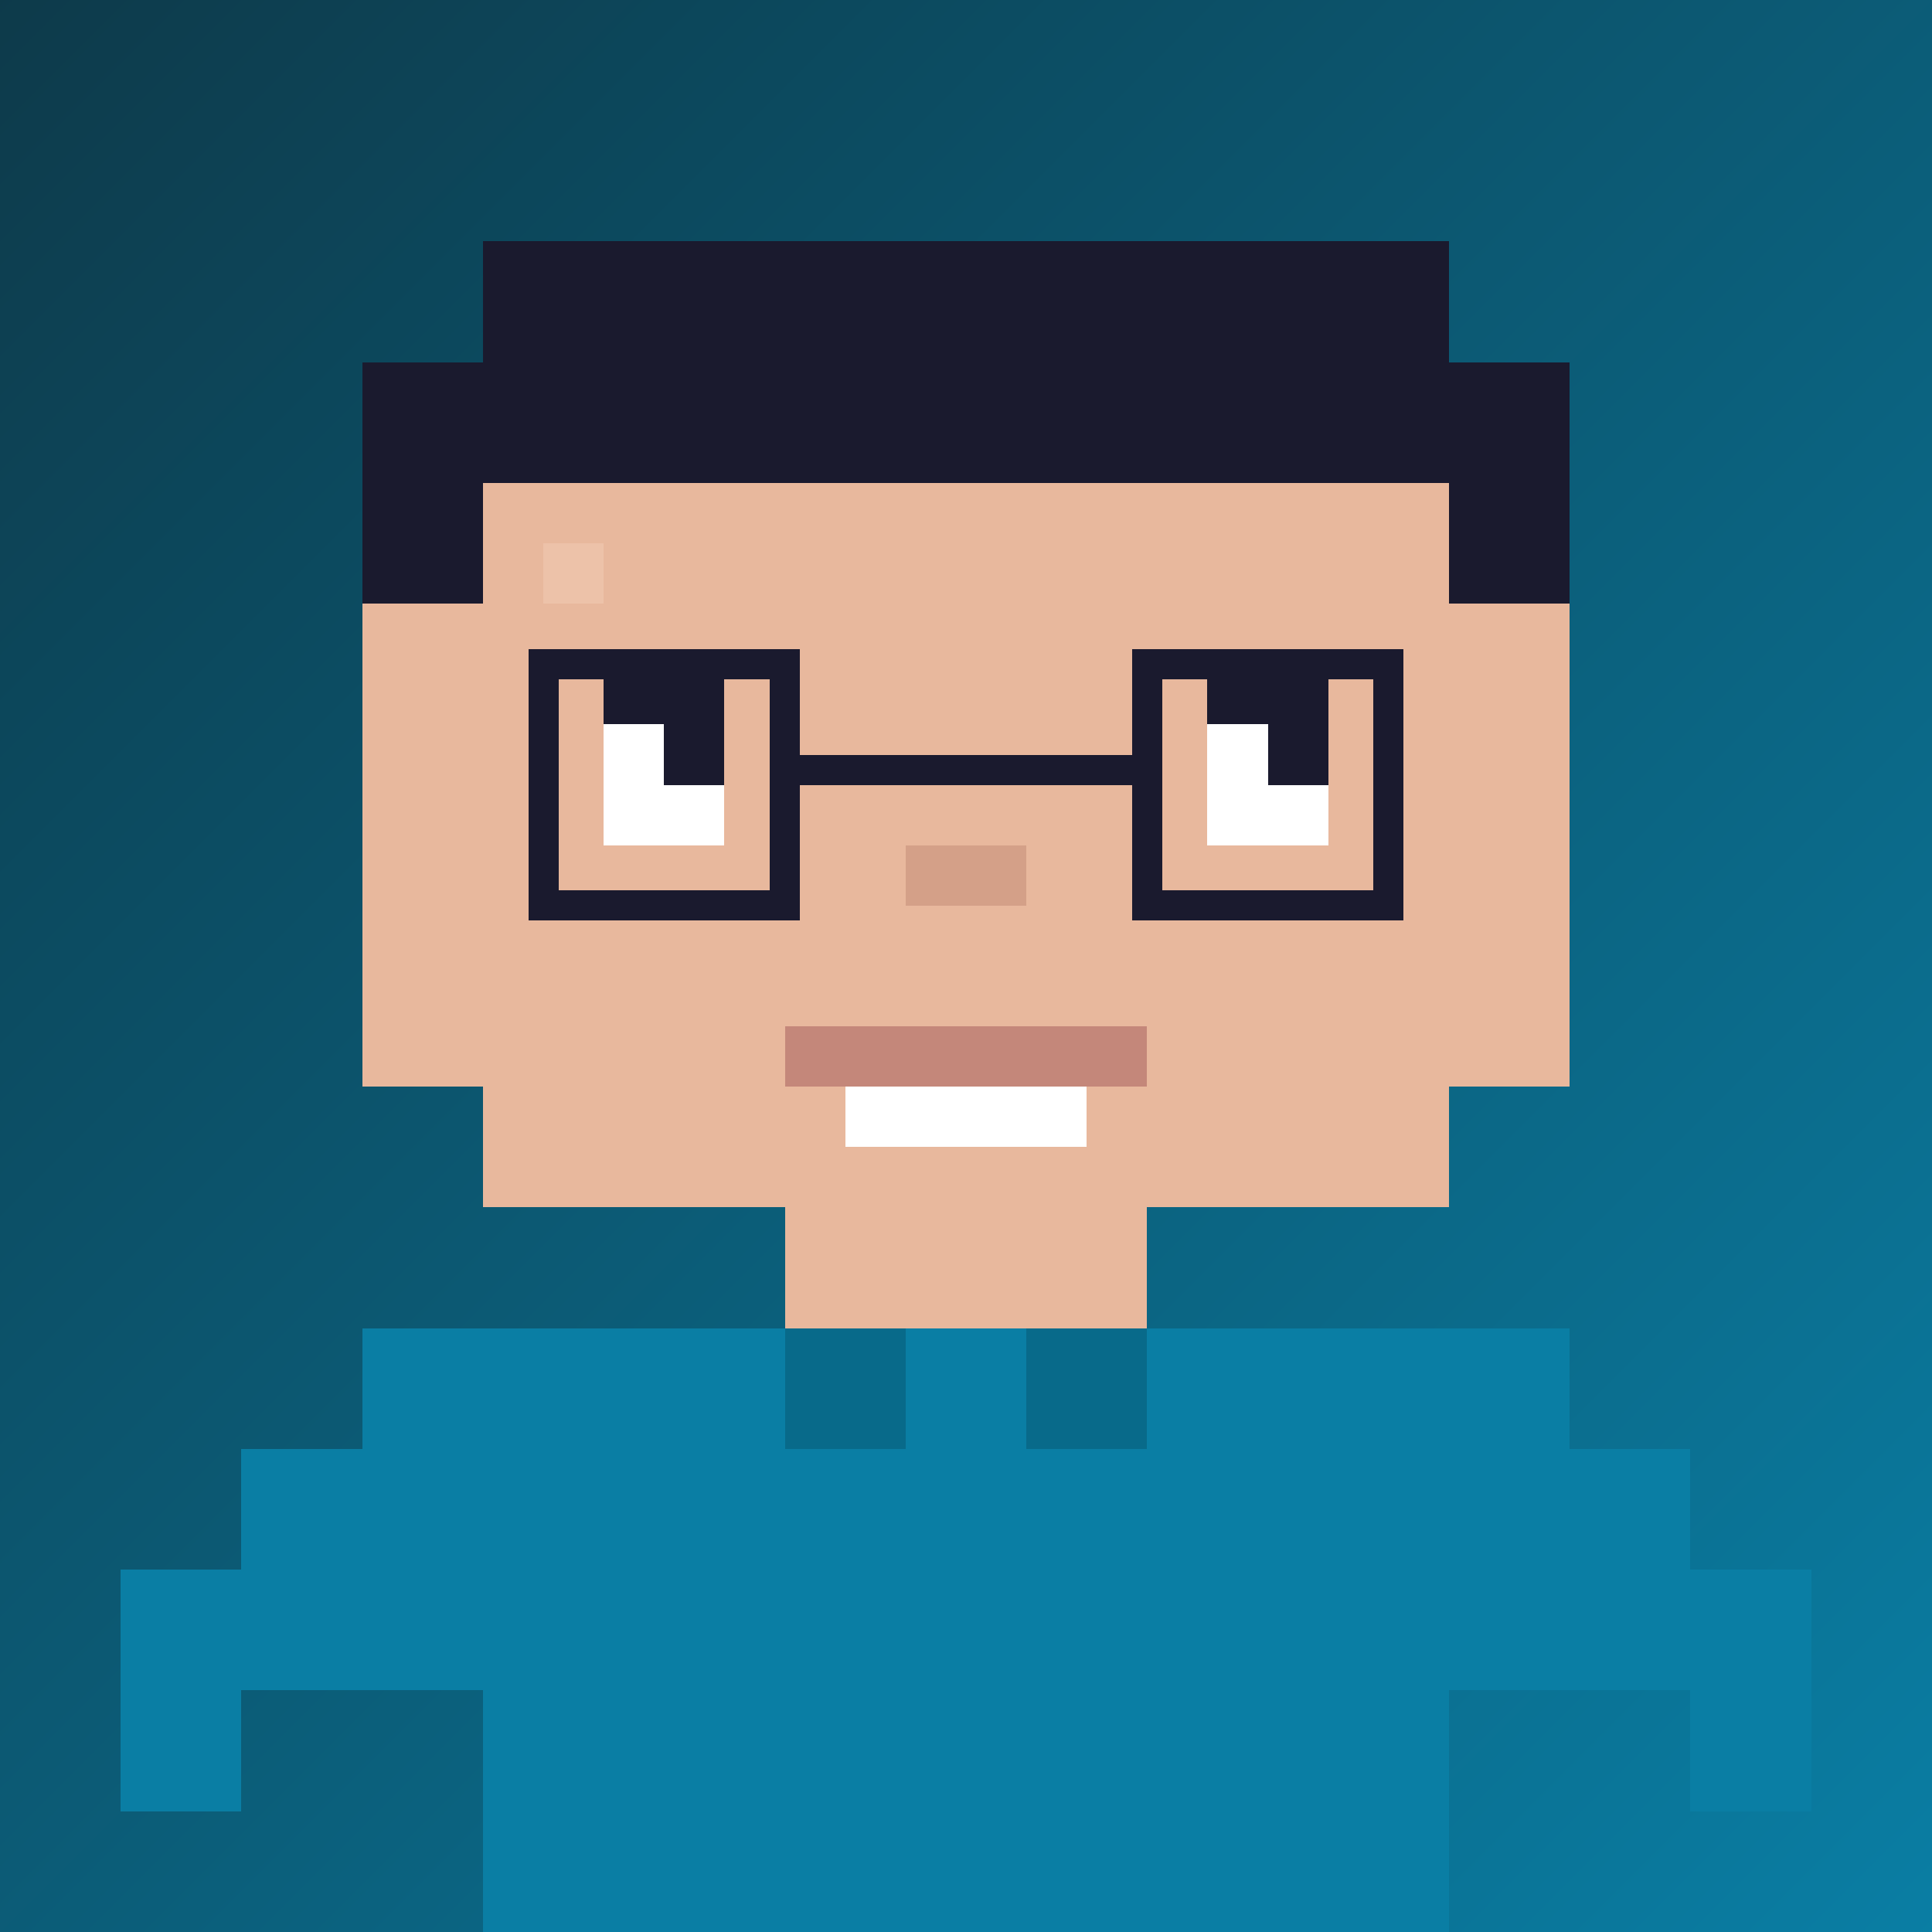
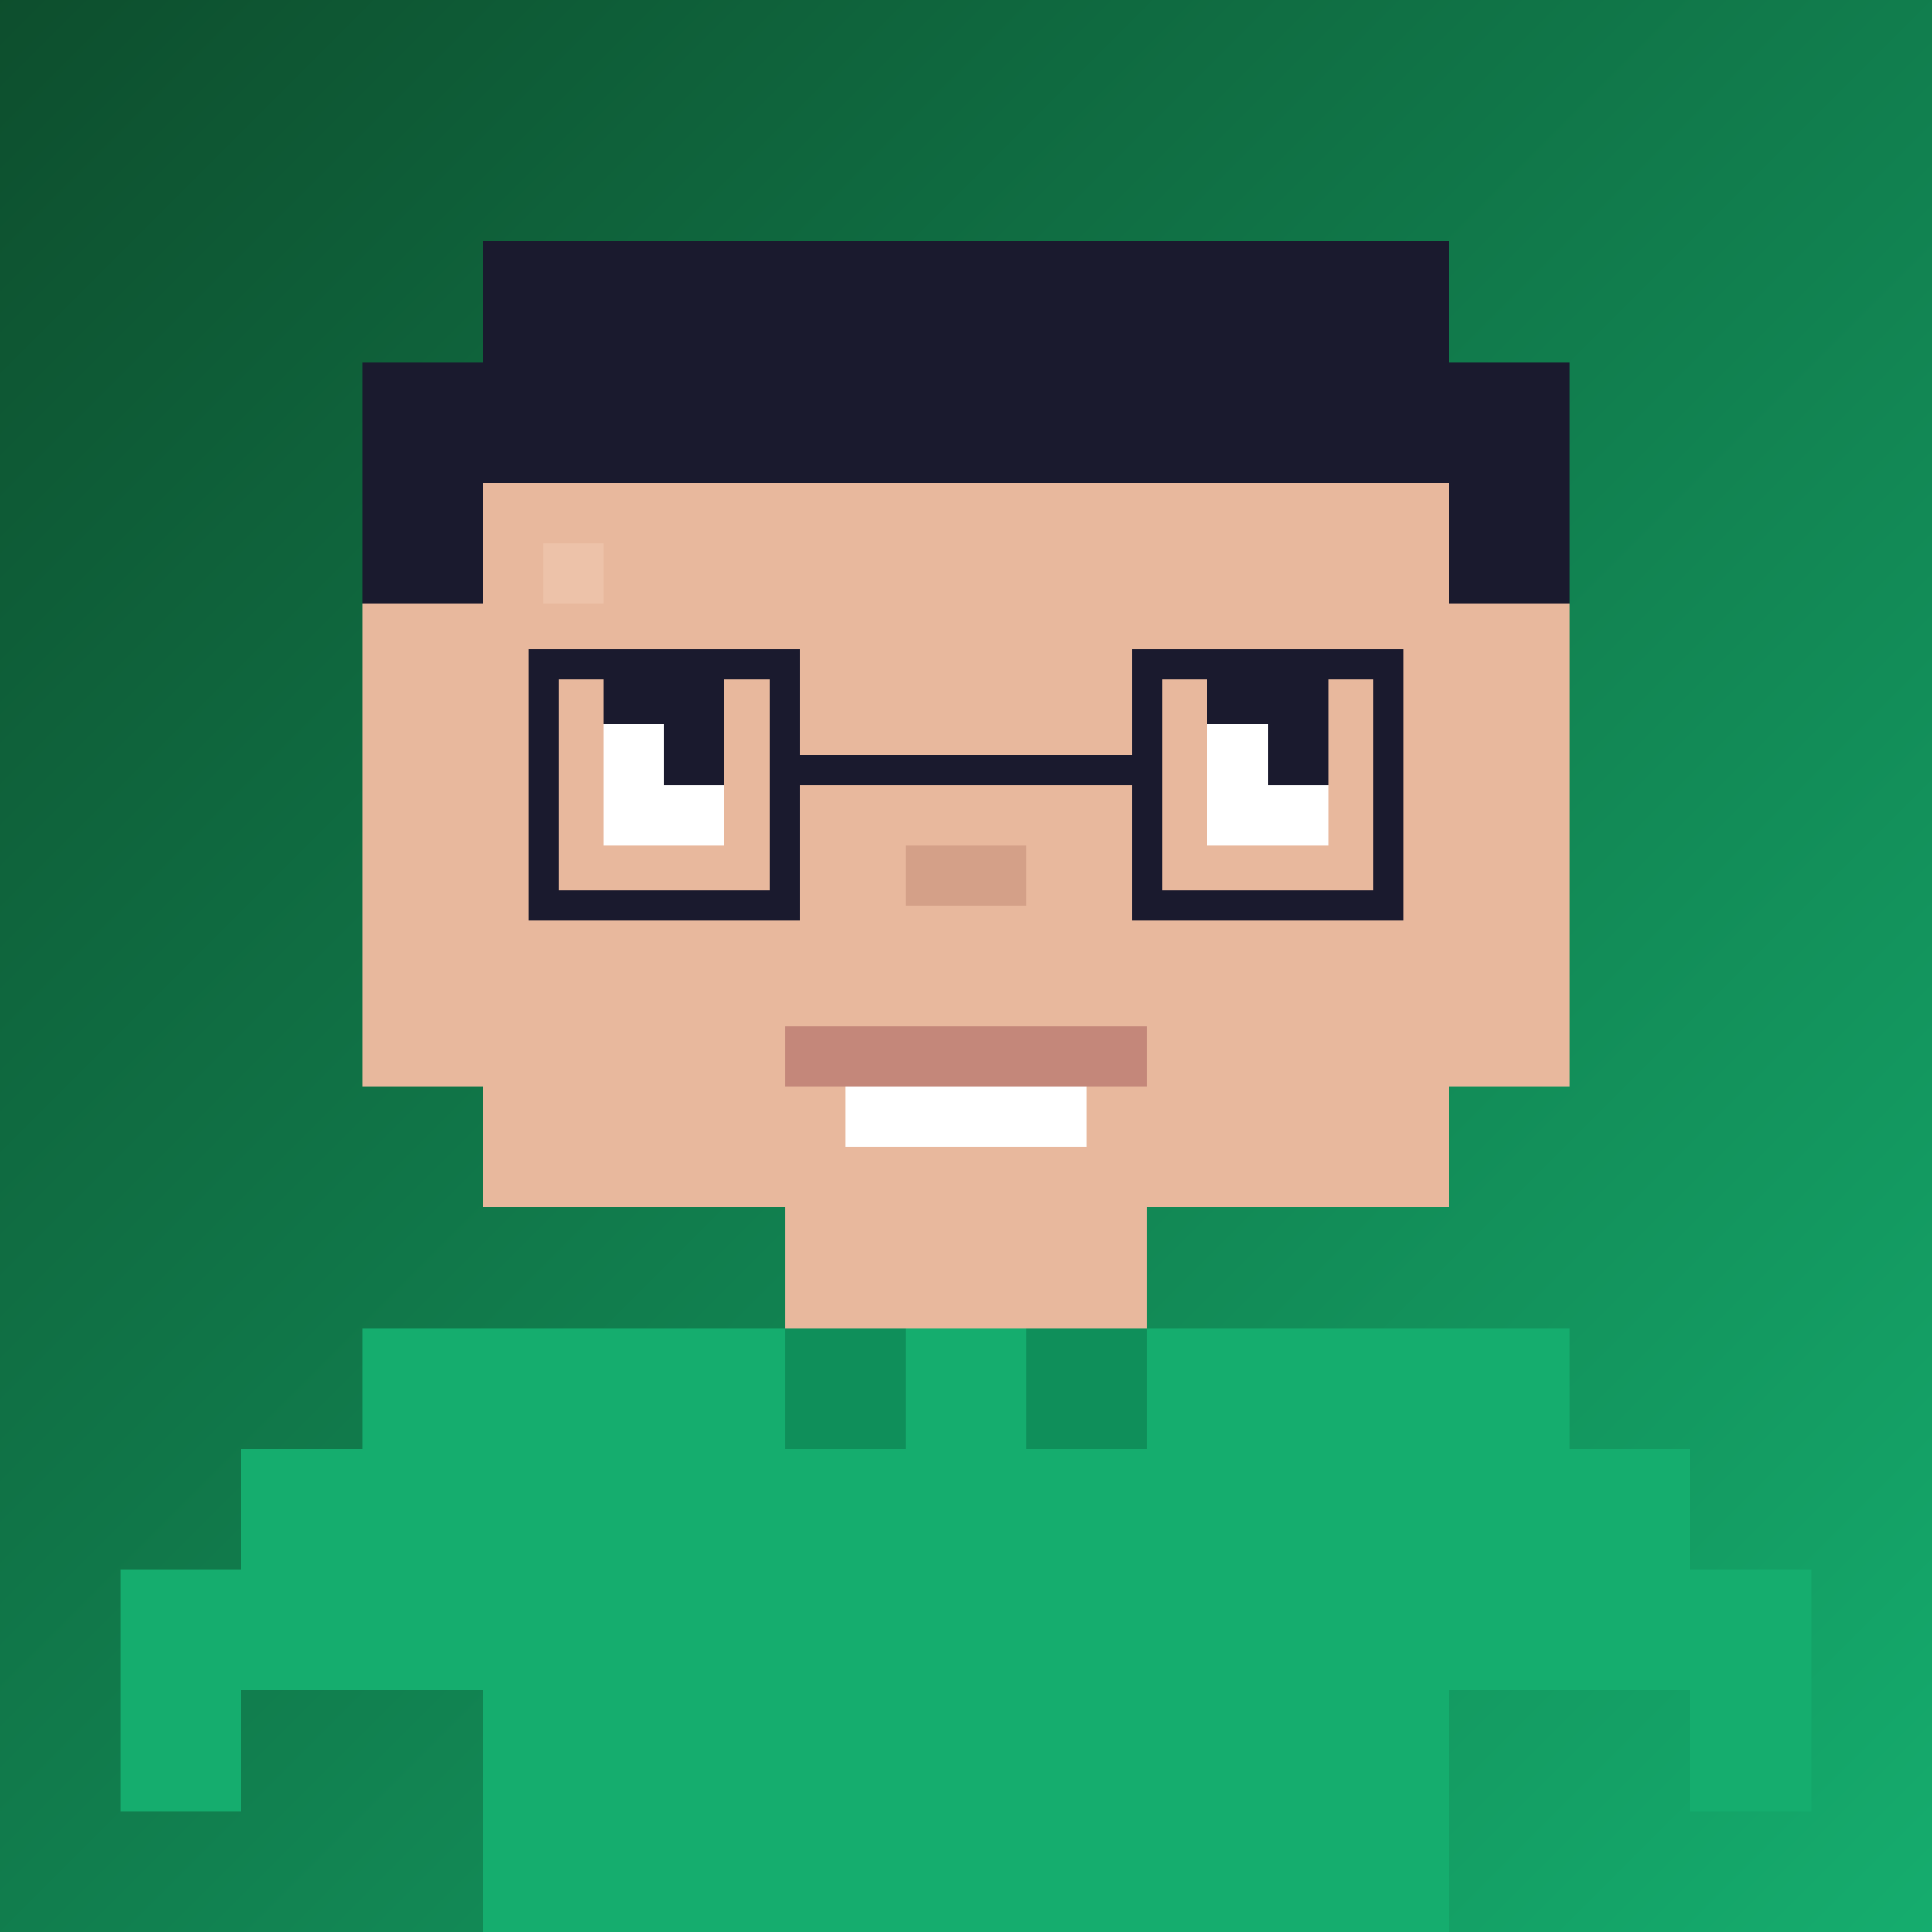
<svg xmlns="http://www.w3.org/2000/svg" viewBox="0 0 128 128" width="128" height="128" shape-rendering="crispEdges">
  <defs>
    <linearGradient id="bg" x1="0" y1="0" x2="1" y2="1">
-       <stop offset="0%" stop-color="#0D3A4A" />
-       <stop offset="100%" stop-color="#0A7EA4" />
+       <stop offset="0%" stop-color="#0D4E2D" />
+       <stop offset="100%" stop-color="#15AD6E" />
    </linearGradient>
  </defs>
  <rect width="128" height="128" fill="url(#bg)" />
  <rect x="32" y="16" width="64" height="8" fill="#1A1A2E" />
  <rect x="24" y="24" width="8" height="16" fill="#1A1A2E" />
  <rect x="96" y="24" width="8" height="16" fill="#1A1A2E" />
  <rect x="32" y="24" width="64" height="8" fill="#1A1A2E" />
  <rect x="24" y="40" width="8" height="8" fill="#1A1A2E" />
  <rect x="32" y="32" width="64" height="48" fill="#E8B89D" />
  <rect x="24" y="40" width="8" height="32" fill="#E8B89D" />
  <rect x="96" y="40" width="8" height="32" fill="#E8B89D" />
  <rect x="40" y="48" width="8" height="8" fill="#FFFFFF" />
  <rect x="80" y="48" width="8" height="8" fill="#FFFFFF" />
  <rect x="44" y="48" width="4" height="4" fill="#1A1A2E" />
  <rect x="84" y="48" width="4" height="4" fill="#1A1A2E" />
  <rect x="40" y="44" width="8" height="4" fill="#1A1A2E" />
  <rect x="80" y="44" width="8" height="4" fill="#1A1A2E" />
  <rect x="60" y="56" width="8" height="4" fill="#D4A088" />
  <rect x="52" y="68" width="24" height="4" fill="#C4877A" />
  <rect x="56" y="72" width="16" height="4" fill="#FFFFFF" />
  <rect x="52" y="80" width="24" height="8" fill="#E8B89D" />
-   <rect x="32" y="88" width="64" height="40" fill="#0A7EA4" />
-   <rect x="24" y="88" width="8" height="24" fill="#0A7EA4" />
-   <rect x="96" y="88" width="8" height="24" fill="#0A7EA4" />
-   <rect x="16" y="96" width="8" height="16" fill="#0A7EA4" />
-   <rect x="104" y="96" width="8" height="16" fill="#0A7EA4" />
-   <rect x="8" y="104" width="8" height="16" fill="#0A7EA4" />
-   <rect x="112" y="104" width="8" height="16" fill="#0A7EA4" />
-   <rect x="52" y="88" width="8" height="8" fill="#086A8A" />
-   <rect x="68" y="88" width="8" height="8" fill="#086A8A" />
+   <rect x="32" y="88" width="64" height="40" fill="#15AD6E" />
+   <rect x="24" y="88" width="8" height="24" fill="#15AD6E" />
+   <rect x="96" y="88" width="8" height="24" fill="#15AD6E" />
+   <rect x="16" y="96" width="8" height="16" fill="#15AD6E" />
+   <rect x="104" y="96" width="8" height="16" fill="#15AD6E" />
+   <rect x="8" y="104" width="8" height="16" fill="#15AD6E" />
+   <rect x="112" y="104" width="8" height="16" fill="#15AD6E" />
+   <rect x="52" y="88" width="8" height="8" fill="#0F8F5A" />
+   <rect x="68" y="88" width="8" height="8" fill="#0F8F5A" />
  <rect x="36" y="36" width="4" height="4" fill="#F0C8B0" opacity="0.6" />
  <rect x="36" y="44" width="16" height="16" fill="none" stroke="#1A1A2E" stroke-width="2" />
  <rect x="76" y="44" width="16" height="16" fill="none" stroke="#1A1A2E" stroke-width="2" />
  <rect x="52" y="50" width="24" height="2" fill="#1A1A2E" />
</svg>
